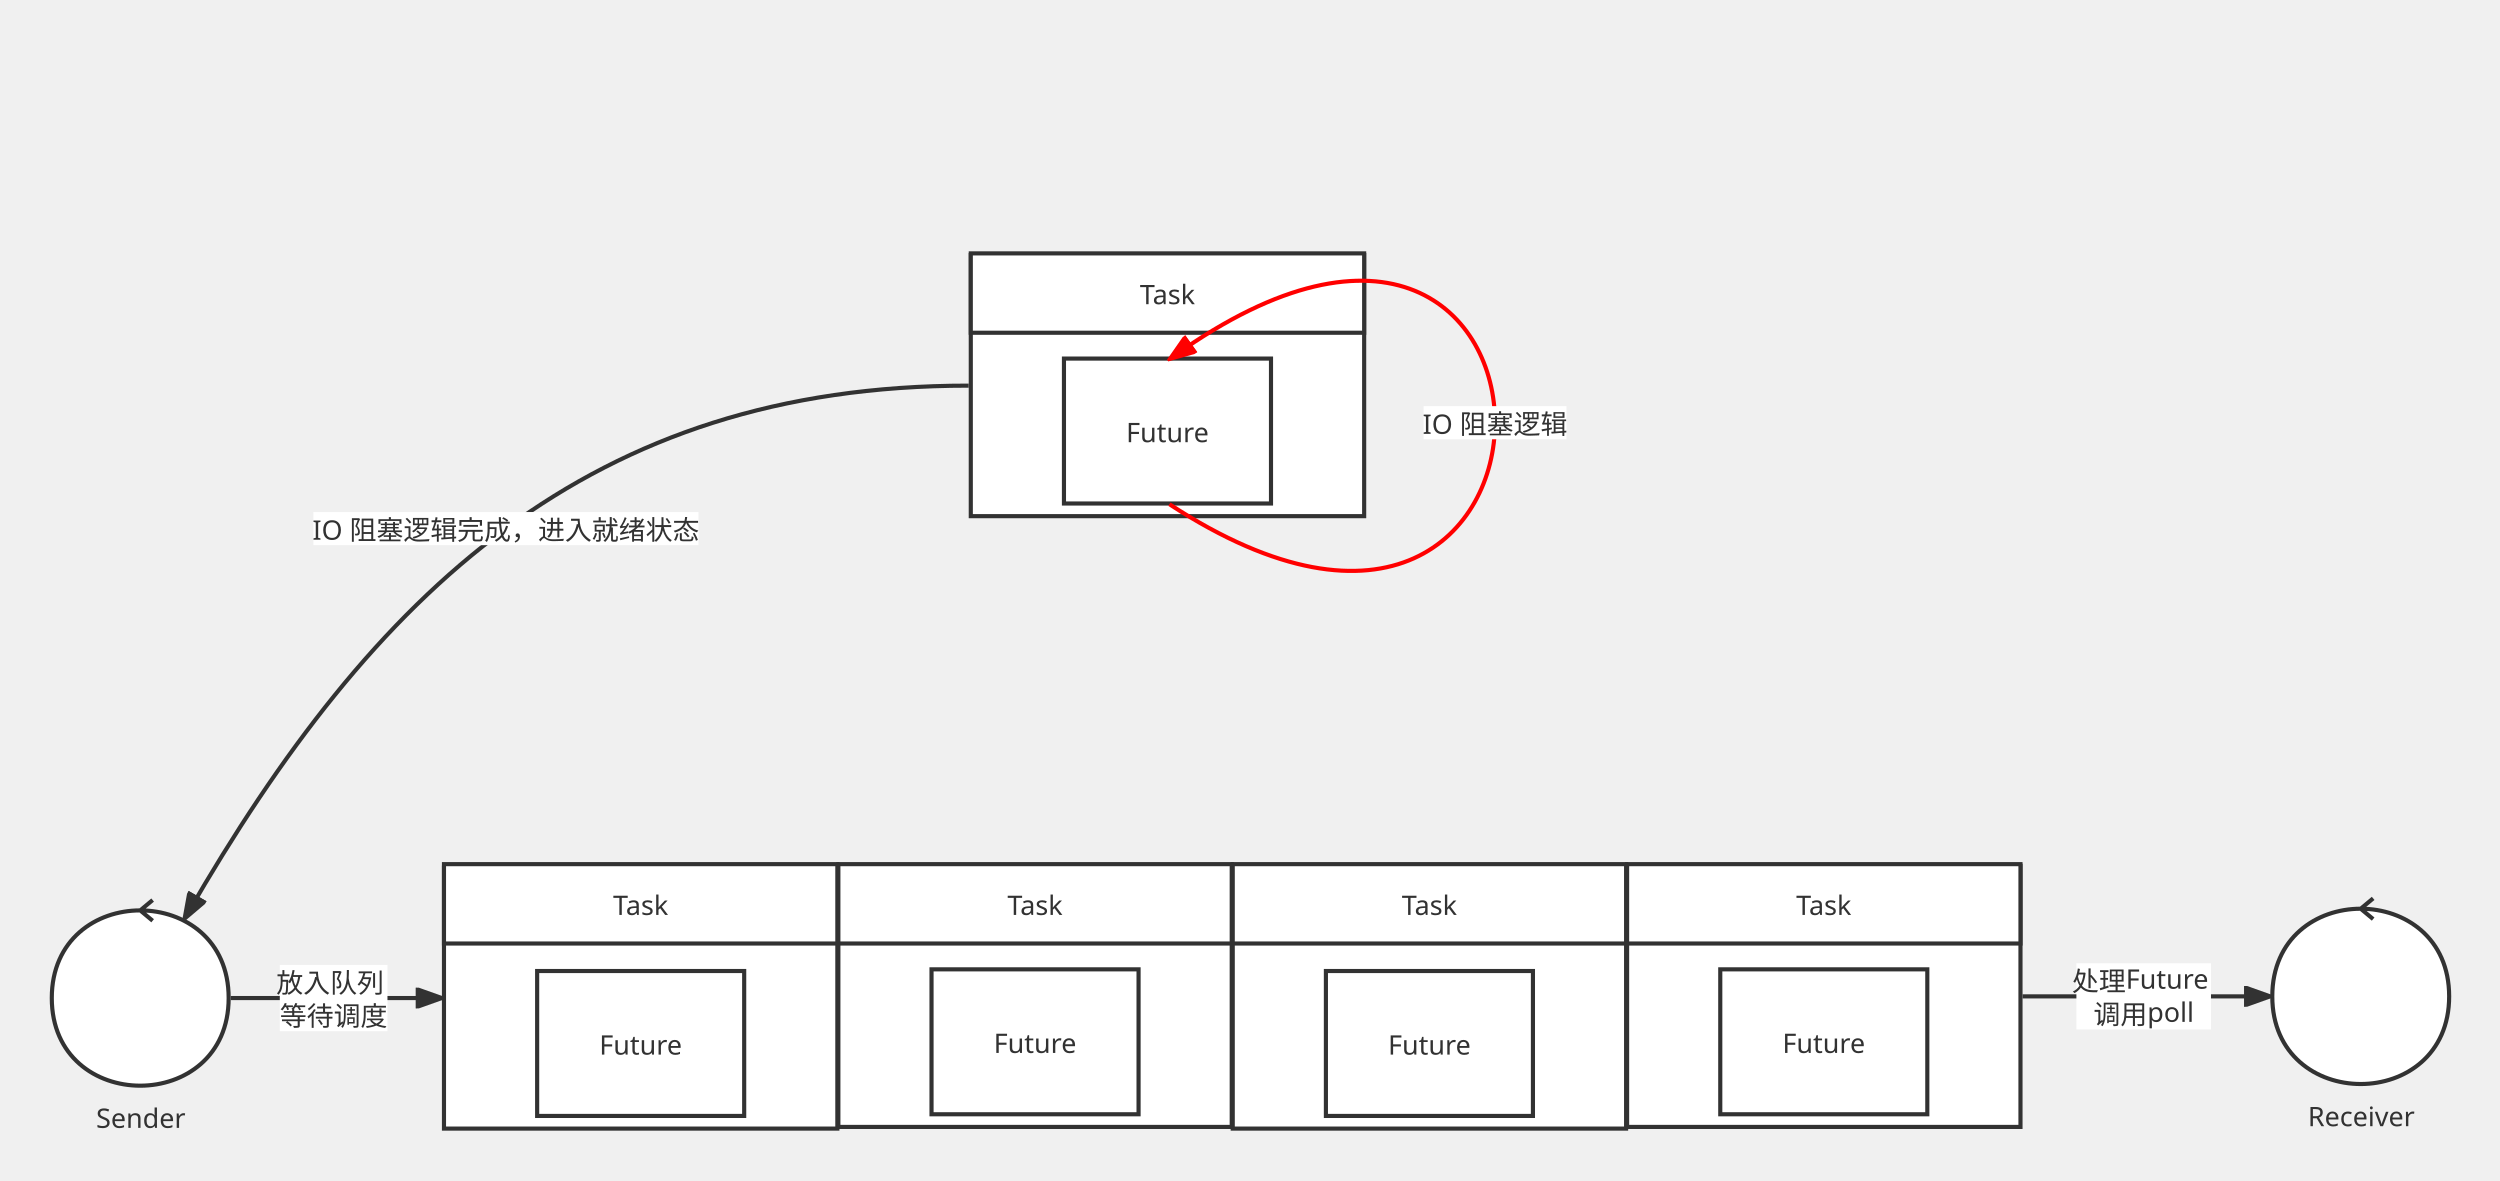
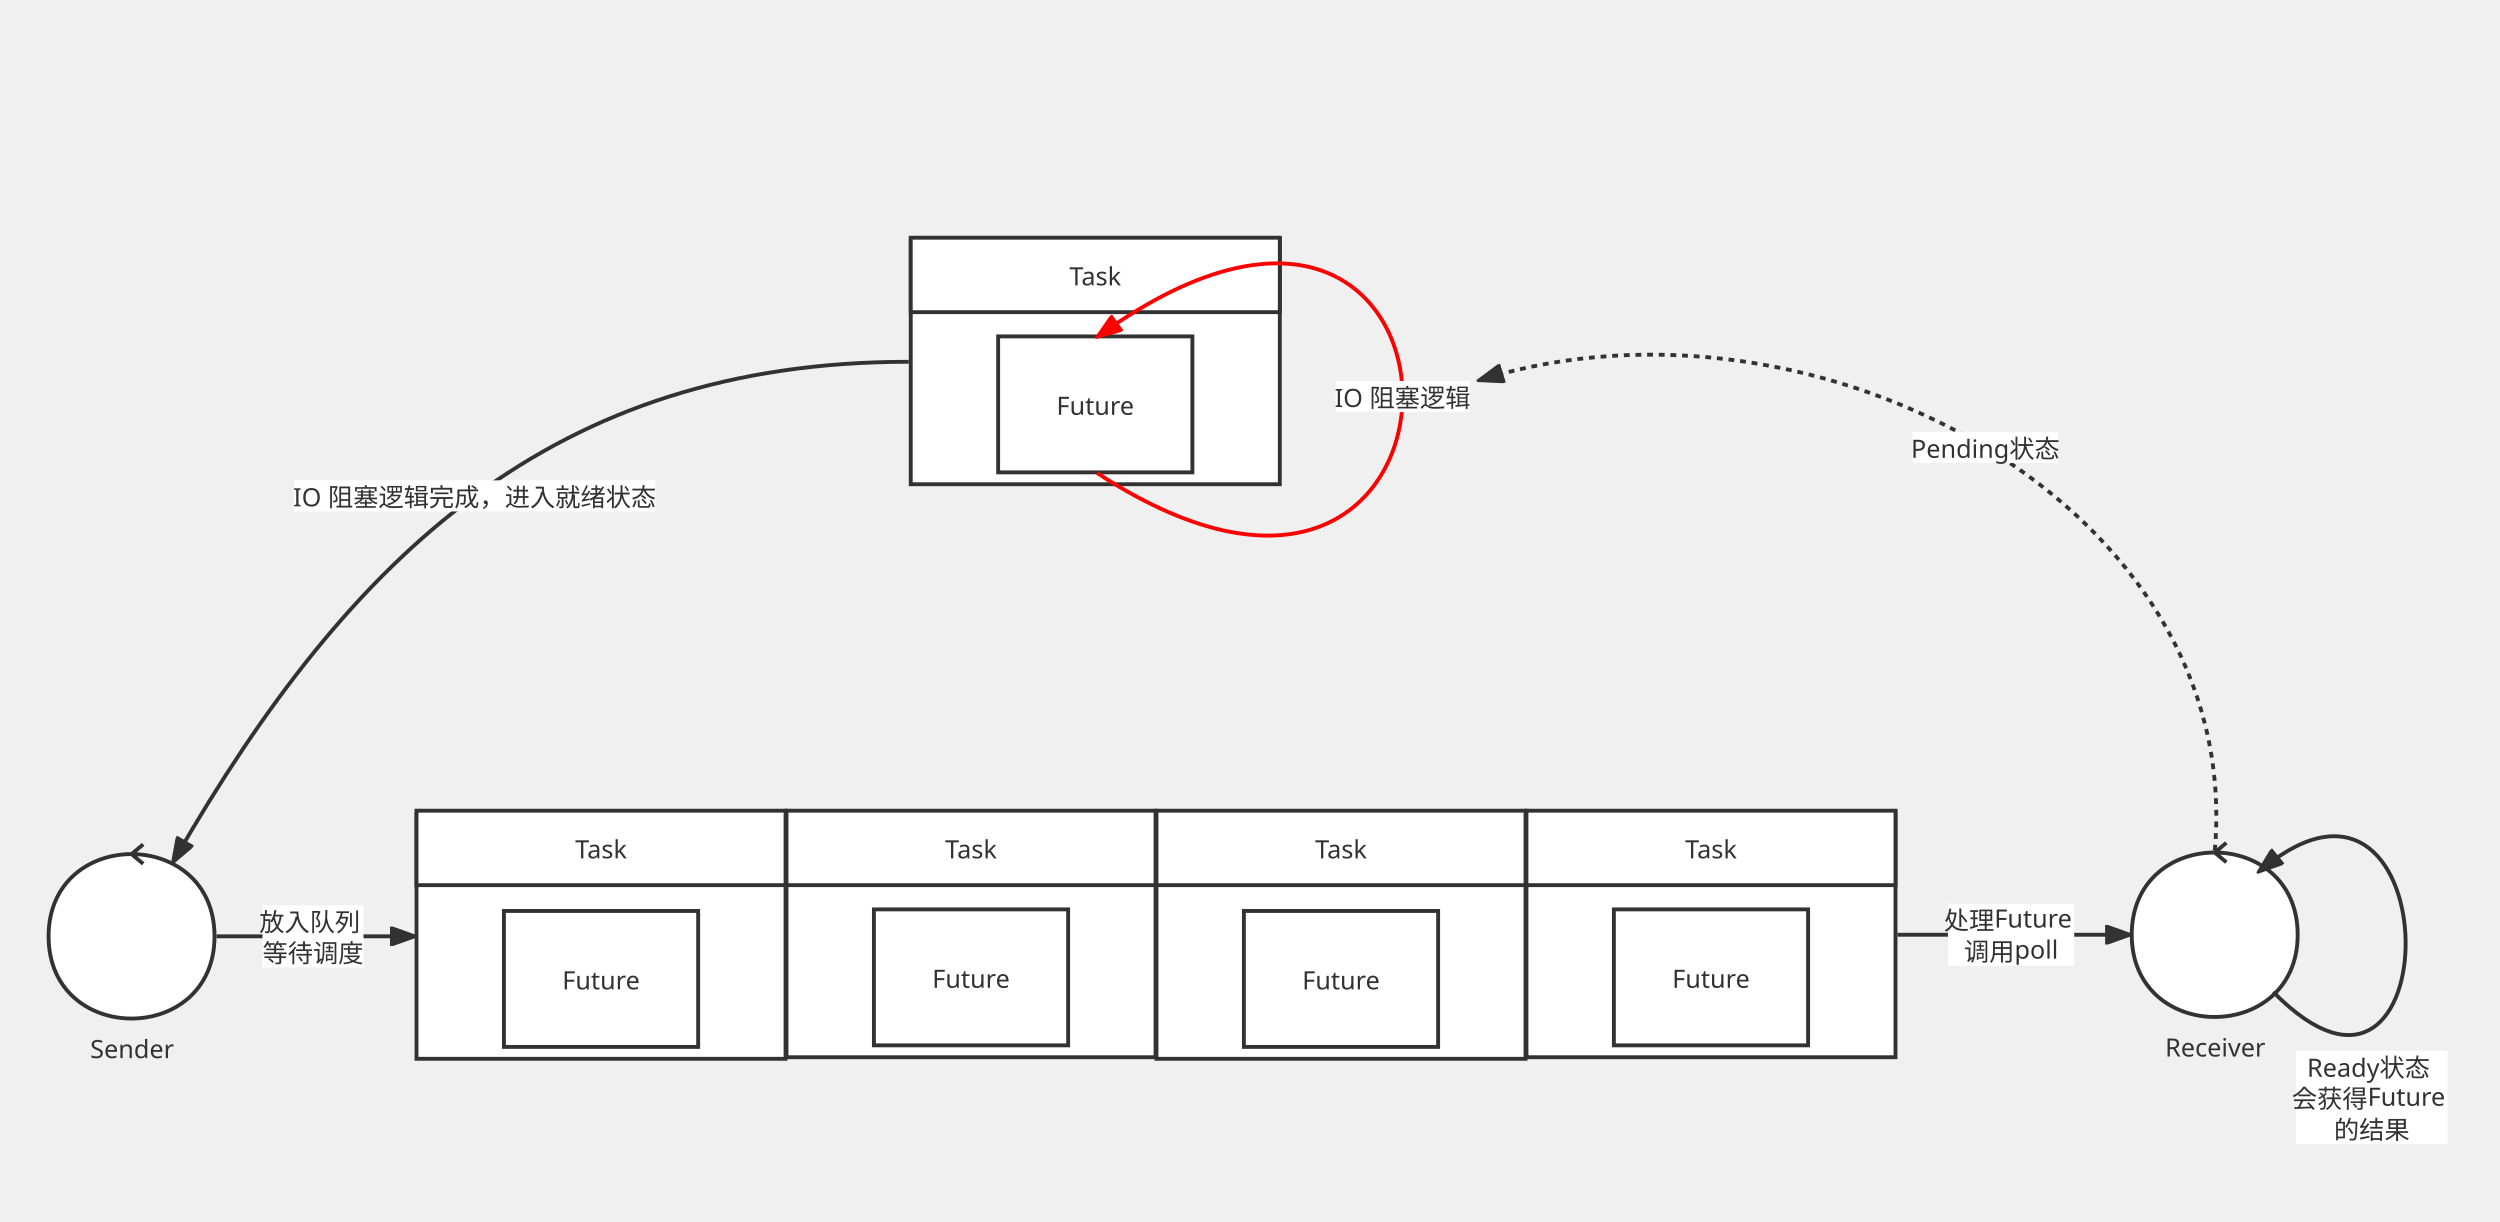
- <svg xmlns="http://www.w3.org/2000/svg" id="SvgjsSvg1000" version="1.1" width="1207.5" height="570">
-   <defs id="SvgjsDefs1001">
-     <marker id="SvgjsMarker1079" markerWidth="14" markerHeight="10" refX="10" refY="5" viewBox="0 0 14 10" orient="auto" markerUnits="userSpaceOnUse" stroke-dasharray="0,0">
-       <path id="SvgjsPath1080" d="M0 0L14 5L0 10L0 0 " fill="#323232" stroke="#323232" stroke-width="1" />
-     </marker>
-     <marker id="SvgjsMarker1095" markerWidth="14" markerHeight="10" refX="10" refY="5" viewBox="0 0 14 10" orient="auto" markerUnits="userSpaceOnUse" stroke-dasharray="0,0">
-       <path id="SvgjsPath1096" d="M0 0L14 5L0 10L0 0 " fill="#323232" stroke="#323232" stroke-width="1" />
-     </marker>
-     <marker id="SvgjsMarker1121" markerWidth="14" markerHeight="10" refX="10" refY="5" viewBox="0 0 14 10" orient="auto" markerUnits="userSpaceOnUse" stroke-dasharray="0,0">
-       <path id="SvgjsPath1122" d="M0 0L14 5L0 10L0 0 " fill="#ff0000" stroke="#ff0000" stroke-width="1" />
-     </marker>
-     <marker id="SvgjsMarker1129" markerWidth="14" markerHeight="10" refX="10" refY="5" viewBox="0 0 14 10" orient="auto" markerUnits="userSpaceOnUse" stroke-dasharray="0,0">
-       <path id="SvgjsPath1130" d="M0 0L14 5L0 10L0 0 " fill="#323232" stroke="#323232" stroke-width="1" />
+ <svg xmlns="http://www.w3.org/2000/svg" id="SvgjsSvg1135" version="1.1" width="1287.109" height="629">
+   <defs id="SvgjsDefs1136">
+     <marker id="SvgjsMarker1209" markerWidth="14" markerHeight="10" refX="10" refY="5" viewBox="0 0 14 10" orient="auto" markerUnits="userSpaceOnUse" stroke-dasharray="0,0">
+       <path id="SvgjsPath1210" d="M0 0L14 5L0 10L0 0 " fill="#323232" stroke="#323232" stroke-width="1" />
+     </marker>
+     <marker id="SvgjsMarker1225" markerWidth="14" markerHeight="10" refX="10" refY="5" viewBox="0 0 14 10" orient="auto" markerUnits="userSpaceOnUse" stroke-dasharray="0,0">
+       <path id="SvgjsPath1226" d="M0 0L14 5L0 10L0 0 " fill="#323232" stroke="#323232" stroke-width="1" />
+     </marker>
+     <marker id="SvgjsMarker1251" markerWidth="14" markerHeight="10" refX="10" refY="5" viewBox="0 0 14 10" orient="auto" markerUnits="userSpaceOnUse" stroke-dasharray="0,0">
+       <path id="SvgjsPath1252" d="M0 0L14 5L0 10L0 0 " fill="#ff0000" stroke="#ff0000" stroke-width="1" />
+     </marker>
+     <marker id="SvgjsMarker1259" markerWidth="14" markerHeight="10" refX="10" refY="5" viewBox="0 0 14 10" orient="auto" markerUnits="userSpaceOnUse" stroke-dasharray="0,0">
+       <path id="SvgjsPath1260" d="M0 0L14 5L0 10L0 0 " fill="#323232" stroke="#323232" stroke-width="1" />
+     </marker>
+     <marker id="SvgjsMarker1267" markerWidth="14" markerHeight="10" refX="10" refY="5" viewBox="0 0 14 10" orient="auto" markerUnits="userSpaceOnUse" stroke-dasharray="0,0">
+       <path id="SvgjsPath1268" d="M0 0L14 5L0 10L0 0 " fill="#323232" stroke="#323232" stroke-width="1" />
+     </marker>
+     <marker id="SvgjsMarker1275" markerWidth="14" markerHeight="10" refX="10" refY="5" viewBox="0 0 14 10" orient="auto" markerUnits="userSpaceOnUse" stroke-dasharray="0,0">
+       <path id="SvgjsPath1276" d="M0 0L14 5L0 10L0 0 " fill="#323232" stroke="#323232" stroke-width="1" />
    </marker>
  </defs>
-   <g id="SvgjsG1007" transform="translate(214.4427,419)">
-     <path id="SvgjsPath1008" d="M0 0L190 0L190 126.111L0 126.111Z " stroke="rgba(50,50,50,1)" stroke-width="2" fill-opacity="1" fill="#ffffff" />
-     <g id="SvgjsG1009">
-       <text id="SvgjsText1010" font-family="微软雅黑" text-anchor="middle" font-size="13px" width="171px" fill="#323232" font-weight="400" align="middle" lineHeight="125%" font-style="" opacity="1" y="52.431" transform="rotate(0)" />
-     </g>
-   </g>
-   <g id="SvgjsG1011" transform="translate(214.4427,417.3838)">
-     <path id="SvgjsPath1012" d="M0 0L190 0L190 38.333L0 38.333Z " stroke="rgba(50,50,50,1)" stroke-width="2" fill-opacity="1" fill="#ffffff" />
-     <g id="SvgjsG1013">
-       <text id="SvgjsText1014" font-family="微软雅黑" text-anchor="middle" font-size="13px" width="170px" fill="#323232" font-weight="400" align="middle" lineHeight="125%" font-style="" opacity="1" y="8.542" transform="rotate(0)">
-         <tspan id="SvgjsTspan1015" dy="16" x="95">
-           <tspan id="SvgjsTspan1016" style="text-decoration:;">Task</tspan>
-         </tspan>
-       </text>
-     </g>
-   </g>
-   <g id="SvgjsG1017" transform="translate(259.4427,469)">
-     <path id="SvgjsPath1018" d="M0 0L100 0L100 70L0 70Z " stroke="rgba(50,50,50,1)" stroke-width="2" fill-opacity="1" fill="#ffffff" />
-     <g id="SvgjsG1019">
-       <text id="SvgjsText1020" font-family="微软雅黑" text-anchor="middle" font-size="13px" width="80px" fill="#323232" font-weight="400" align="middle" lineHeight="125%" font-style="" opacity="1" y="24.375" transform="rotate(0)">
-         <tspan id="SvgjsTspan1021" dy="16" x="50">
-           <tspan id="SvgjsTspan1022" style="text-decoration:;">Future</tspan>
-         </tspan>
-       </text>
-     </g>
-   </g>
-   <g id="SvgjsG1023" transform="translate(404.9254,418.1919)">
-     <path id="SvgjsPath1024" d="M0 0L190 0L190 126.111L0 126.111Z " stroke="rgba(50,50,50,1)" stroke-width="2" fill-opacity="1" fill="#ffffff" />
-     <g id="SvgjsG1025">
-       <text id="SvgjsText1026" font-family="微软雅黑" text-anchor="middle" font-size="13px" width="171px" fill="#323232" font-weight="400" align="middle" lineHeight="125%" font-style="" opacity="1" y="52.431" transform="rotate(0)" />
-     </g>
-   </g>
-   <g id="SvgjsG1027" transform="translate(404.9254,417.3838)">
-     <path id="SvgjsPath1028" d="M0 0L190 0L190 38.333L0 38.333Z " stroke="rgba(50,50,50,1)" stroke-width="2" fill-opacity="1" fill="#ffffff" />
-     <g id="SvgjsG1029">
-       <text id="SvgjsText1030" font-family="微软雅黑" text-anchor="middle" font-size="13px" width="170px" fill="#323232" font-weight="400" align="middle" lineHeight="125%" font-style="" opacity="1" y="8.542" transform="rotate(0)">
-         <tspan id="SvgjsTspan1031" dy="16" x="95">
-           <tspan id="SvgjsTspan1032" style="text-decoration:;">Task</tspan>
-         </tspan>
-       </text>
-     </g>
-   </g>
-   <g id="SvgjsG1033" transform="translate(449.9254,468.1919)">
-     <path id="SvgjsPath1034" d="M0 0L100 0L100 70L0 70Z " stroke="rgba(50,50,50,1)" stroke-width="2" fill-opacity="1" fill="#ffffff" />
-     <g id="SvgjsG1035">
-       <text id="SvgjsText1036" font-family="微软雅黑" text-anchor="middle" font-size="13px" width="80px" fill="#323232" font-weight="400" align="middle" lineHeight="125%" font-style="" opacity="1" y="24.375" transform="rotate(0)">
-         <tspan id="SvgjsTspan1037" dy="16" x="50">
-           <tspan id="SvgjsTspan1038" style="text-decoration:;">Future</tspan>
-         </tspan>
-       </text>
-     </g>
-   </g>
-   <g id="SvgjsG1039" transform="translate(595.4081,419)">
-     <path id="SvgjsPath1040" d="M0 0L190 0L190 126.111L0 126.111Z " stroke="rgba(50,50,50,1)" stroke-width="2" fill-opacity="1" fill="#ffffff" />
-     <g id="SvgjsG1041">
-       <text id="SvgjsText1042" font-family="微软雅黑" text-anchor="middle" font-size="13px" width="171px" fill="#323232" font-weight="400" align="middle" lineHeight="125%" font-style="" opacity="1" y="52.431" transform="rotate(0)" />
-     </g>
-   </g>
-   <g id="SvgjsG1043" transform="translate(595.4081,417.3838)">
-     <path id="SvgjsPath1044" d="M0 0L190 0L190 38.333L0 38.333Z " stroke="rgba(50,50,50,1)" stroke-width="2" fill-opacity="1" fill="#ffffff" />
-     <g id="SvgjsG1045">
-       <text id="SvgjsText1046" font-family="微软雅黑" text-anchor="middle" font-size="13px" width="170px" fill="#323232" font-weight="400" align="middle" lineHeight="125%" font-style="" opacity="1" y="8.542" transform="rotate(0)">
-         <tspan id="SvgjsTspan1047" dy="16" x="95">
-           <tspan id="SvgjsTspan1048" style="text-decoration:;">Task</tspan>
-         </tspan>
-       </text>
-     </g>
-   </g>
-   <g id="SvgjsG1049" transform="translate(640.4081,469)">
-     <path id="SvgjsPath1050" d="M0 0L100 0L100 70L0 70Z " stroke="rgba(50,50,50,1)" stroke-width="2" fill-opacity="1" fill="#ffffff" />
-     <g id="SvgjsG1051">
-       <text id="SvgjsText1052" font-family="微软雅黑" text-anchor="middle" font-size="13px" width="80px" fill="#323232" font-weight="400" align="middle" lineHeight="125%" font-style="" opacity="1" y="24.375" transform="rotate(0)">
-         <tspan id="SvgjsTspan1053" dy="16" x="50">
-           <tspan id="SvgjsTspan1054" style="text-decoration:;">Future</tspan>
-         </tspan>
-       </text>
-     </g>
-   </g>
-   <g id="SvgjsG1055" transform="translate(785.8908,418.1919)">
-     <path id="SvgjsPath1056" d="M0 0L190 0L190 126.111L0 126.111Z " stroke="rgba(50,50,50,1)" stroke-width="2" fill-opacity="1" fill="#ffffff" />
-     <g id="SvgjsG1057">
-       <text id="SvgjsText1058" font-family="微软雅黑" text-anchor="middle" font-size="13px" width="171px" fill="#323232" font-weight="400" align="middle" lineHeight="125%" font-style="" opacity="1" y="52.431" transform="rotate(0)" />
-     </g>
-   </g>
-   <g id="SvgjsG1059" transform="translate(785.8908,417.3838)">
-     <path id="SvgjsPath1060" d="M0 0L190 0L190 38.333L0 38.333Z " stroke="rgba(50,50,50,1)" stroke-width="2" fill-opacity="1" fill="#ffffff" />
-     <g id="SvgjsG1061">
-       <text id="SvgjsText1062" font-family="微软雅黑" text-anchor="middle" font-size="13px" width="170px" fill="#323232" font-weight="400" align="middle" lineHeight="125%" font-style="" opacity="1" y="8.542" transform="rotate(0)">
-         <tspan id="SvgjsTspan1063" dy="16" x="95">
-           <tspan id="SvgjsTspan1064" style="text-decoration:;">Task</tspan>
-         </tspan>
-       </text>
-     </g>
-   </g>
-   <g id="SvgjsG1065" transform="translate(830.8908,468.1919)">
-     <path id="SvgjsPath1066" d="M0 0L100 0L100 70L0 70Z " stroke="rgba(50,50,50,1)" stroke-width="2" fill-opacity="1" fill="#ffffff" />
-     <g id="SvgjsG1067">
-       <text id="SvgjsText1068" font-family="微软雅黑" text-anchor="middle" font-size="13px" width="80px" fill="#323232" font-weight="400" align="middle" lineHeight="125%" font-style="" opacity="1" y="24.375" transform="rotate(0)">
-         <tspan id="SvgjsTspan1069" dy="16" x="50">
-           <tspan id="SvgjsTspan1070" style="text-decoration:;">Future</tspan>
-         </tspan>
-       </text>
-     </g>
-   </g>
-   <g id="SvgjsG1071" transform="translate(25.01414,439.7222)">
-     <path id="SvgjsPath1072" d="M0 42.333C0 -14.111 85.429 -14.111 85.429 42.333C85.429 98.778 0 98.778 0 42.333ZM42.714 0L48.714 5M42.714 0L48.714 -5 " stroke="rgba(50,50,50,1)" stroke-width="2" fill-opacity="1" fill="#ffffff" />
-     <g id="SvgjsG1073">
-       <text id="SvgjsText1074" font-family="微软雅黑" text-anchor="middle" font-size="13px" width="126px" fill="#323232" font-weight="400" align="middle" lineHeight="125%" font-style="" opacity="1" y="89.042" transform="rotate(0)">
-         <tspan id="SvgjsTspan1075" dy="16" x="43">
-           <tspan id="SvgjsTspan1076" style="text-decoration:;">Sender</tspan>
-         </tspan>
-       </text>
-     </g>
-   </g>
-   <g id="SvgjsG1077">
-     <path id="SvgjsPath1078" d="M111.443 482.056L162.443 482.056L162.443 482.056L210.843 482.056 " stroke="#323232" stroke-width="2" fill="none" marker-end="url(#SvgjsMarker1079)" />
-     <rect id="SvgjsRect1081" width="52" height="32" x="135.143" y="466.056" fill="#ffffff" />
-     <text id="SvgjsText1082" font-family="微软雅黑" text-anchor="middle" font-size="13px" width="52px" fill="#323232" font-weight="400" align="top" lineHeight="16px" font-style="" opacity="1" y="463.431" transform="rotate(0)">
-       <tspan id="SvgjsTspan1083" dy="16" x="161.143">
-         <tspan id="SvgjsTspan1084" style="text-decoration:;">放入队列</tspan>
-       </tspan>
-       <tspan id="SvgjsTspan1085" dy="16" x="161.143">
-         <tspan id="SvgjsTspan1086" style="text-decoration:;">等待调度</tspan>
-       </tspan>
-     </text>
-   </g>
-   <g id="SvgjsG1087" transform="translate(1097.514,438.9141)">
-     <path id="SvgjsPath1088" d="M0 42.333C0 -14.111 85.429 -14.111 85.429 42.333C85.429 98.778 0 98.778 0 42.333ZM42.714 0L48.714 5M42.714 0L48.714 -5 " stroke="rgba(50,50,50,1)" stroke-width="2" fill-opacity="1" fill="#ffffff" />
-     <g id="SvgjsG1089">
-       <text id="SvgjsText1090" font-family="微软雅黑" text-anchor="middle" font-size="13px" width="126px" fill="#323232" font-weight="400" align="middle" lineHeight="125%" font-style="" opacity="1" y="89.042" transform="rotate(0)">
-         <tspan id="SvgjsTspan1091" dy="16" x="43">
-           <tspan id="SvgjsTspan1092" style="text-decoration:;">Receiver</tspan>
-         </tspan>
-       </text>
-     </g>
-   </g>
-   <g id="SvgjsG1093">
-     <path id="SvgjsPath1094" d="M976.891 481.247L1036.702 481.247L1036.702 481.247L1093.914 481.247 " stroke="#323232" stroke-width="2" fill="none" marker-end="url(#SvgjsMarker1095)" />
-     <rect id="SvgjsRect1097" width="65" height="32" x="1002.902" y="465.247" fill="#ffffff" />
-     <text id="SvgjsText1098" font-family="微软雅黑" text-anchor="middle" font-size="13px" width="65px" fill="#323232" font-weight="400" align="top" lineHeight="16px" font-style="" opacity="1" y="462.622" transform="rotate(0)">
-       <tspan id="SvgjsTspan1099" dy="16" x="1035.402">
-         <tspan id="SvgjsTspan1100" style="text-decoration:;">处理Future</tspan>
-       </tspan>
-       <tspan id="SvgjsTspan1101" dy="16" x="1035.402">
-         <tspan id="SvgjsTspan1102" style="text-decoration:;">调用poll</tspan>
-       </tspan>
-     </text>
-   </g>
-   <g id="SvgjsG1103" transform="translate(468.8908,123.1919)">
-     <path id="SvgjsPath1104" d="M0 0L190 0L190 126.111L0 126.111Z " stroke="rgba(50,50,50,1)" stroke-width="2" fill-opacity="1" fill="#ffffff" />
-     <g id="SvgjsG1105">
-       <text id="SvgjsText1106" font-family="微软雅黑" text-anchor="middle" font-size="13px" width="171px" fill="#323232" font-weight="400" align="middle" lineHeight="125%" font-style="" opacity="1" y="52.431" transform="rotate(0)" />
-     </g>
-   </g>
-   <g id="SvgjsG1107" transform="translate(468.8908,122.3838)">
-     <path id="SvgjsPath1108" d="M0 0L190 0L190 38.333L0 38.333Z " stroke="rgba(50,50,50,1)" stroke-width="2" fill-opacity="1" fill="#ffffff" />
-     <g id="SvgjsG1109">
-       <text id="SvgjsText1110" font-family="微软雅黑" text-anchor="middle" font-size="13px" width="170px" fill="#323232" font-weight="400" align="middle" lineHeight="125%" font-style="" opacity="1" y="8.542" transform="rotate(0)">
-         <tspan id="SvgjsTspan1111" dy="16" x="95">
-           <tspan id="SvgjsTspan1112" style="text-decoration:;">Task</tspan>
-         </tspan>
-       </text>
-     </g>
-   </g>
-   <g id="SvgjsG1113" transform="translate(513.8908,173.1919)">
-     <path id="SvgjsPath1114" d="M0 0L100 0L100 70L0 70Z " stroke="rgba(50,50,50,1)" stroke-width="2" fill-opacity="1" fill="#ffffff" />
-     <g id="SvgjsG1115">
-       <text id="SvgjsText1116" font-family="微软雅黑" text-anchor="middle" font-size="13px" width="80px" fill="#323232" font-weight="400" align="middle" lineHeight="125%" font-style="" opacity="1" y="24.375" transform="rotate(0)">
-         <tspan id="SvgjsTspan1117" dy="16" x="50">
-           <tspan id="SvgjsTspan1118" style="text-decoration:;">Future</tspan>
-         </tspan>
-       </text>
-     </g>
-   </g>
-   <g id="SvgjsG1119">
-     <path id="SvgjsPath1120" d="M564.832 243.531C775.109 381 773.109 25 567.219 171.821 " stroke="#ff0000" stroke-width="2" fill="none" marker-end="url(#SvgjsMarker1121)" />
-     <rect id="SvgjsRect1123" width="69" height="16" x="687.588" y="196.169" fill="#ffffff" />
-     <text id="SvgjsText1124" font-family="微软雅黑" text-anchor="middle" font-size="13px" width="69px" fill="#323232" font-weight="400" align="top" lineHeight="16px" font-style="" opacity="1" y="193.544" transform="rotate(0)">
-       <tspan id="SvgjsTspan1125" dy="16" x="722.088">
-         <tspan id="SvgjsTspan1126" style="text-decoration:;">IO 阻塞逻辑</tspan>
-       </tspan>
-     </text>
-   </g>
-   <g id="SvgjsG1127">
-     <path id="SvgjsPath1128" d="M467.891 186.262C284.996 186.247 180.557 285.34 90.428 441.491 " stroke="#323232" stroke-width="2" fill="none" marker-end="url(#SvgjsMarker1129)" />
-     <rect id="SvgjsRect1131" width="186" height="16" x="151.372" y="247.314" fill="#ffffff" />
-     <text id="SvgjsText1132" font-family="微软雅黑" text-anchor="middle" font-size="13px" width="186px" fill="#323232" font-weight="400" align="top" lineHeight="16px" font-style="" opacity="1" y="244.689" transform="rotate(0)">
-       <tspan id="SvgjsTspan1133" dy="16" x="244.372">
-         <tspan id="SvgjsTspan1134" style="text-decoration:;">IO 阻塞逻辑完成，进入就绪状态</tspan>
+   <g id="SvgjsG1137" transform="translate(214.4427,419)">
+     <path id="SvgjsPath1138" d="M0 0L190 0L190 126.111L0 126.111Z " stroke="rgba(50,50,50,1)" stroke-width="2" fill-opacity="1" fill="#ffffff" />
+     <g id="SvgjsG1139">
+       <text id="SvgjsText1140" font-family="微软雅黑" text-anchor="middle" font-size="13px" width="171px" fill="#323232" font-weight="400" align="middle" lineHeight="125%" font-style="" opacity="1" y="52.431" transform="rotate(0)" />
+     </g>
+   </g>
+   <g id="SvgjsG1141" transform="translate(214.4427,417.3838)">
+     <path id="SvgjsPath1142" d="M0 0L190 0L190 38.333L0 38.333Z " stroke="rgba(50,50,50,1)" stroke-width="2" fill-opacity="1" fill="#ffffff" />
+     <g id="SvgjsG1143">
+       <text id="SvgjsText1144" font-family="微软雅黑" text-anchor="middle" font-size="13px" width="170px" fill="#323232" font-weight="400" align="middle" lineHeight="125%" font-style="" opacity="1" y="8.542" transform="rotate(0)">
+         <tspan id="SvgjsTspan1145" dy="16" x="95">
+           <tspan id="SvgjsTspan1146" style="text-decoration:;">Task</tspan>
+         </tspan>
+       </text>
+     </g>
+   </g>
+   <g id="SvgjsG1147" transform="translate(259.4427,469)">
+     <path id="SvgjsPath1148" d="M0 0L100 0L100 70L0 70Z " stroke="rgba(50,50,50,1)" stroke-width="2" fill-opacity="1" fill="#ffffff" />
+     <g id="SvgjsG1149">
+       <text id="SvgjsText1150" font-family="微软雅黑" text-anchor="middle" font-size="13px" width="80px" fill="#323232" font-weight="400" align="middle" lineHeight="125%" font-style="" opacity="1" y="24.375" transform="rotate(0)">
+         <tspan id="SvgjsTspan1151" dy="16" x="50">
+           <tspan id="SvgjsTspan1152" style="text-decoration:;">Future</tspan>
+         </tspan>
+       </text>
+     </g>
+   </g>
+   <g id="SvgjsG1153" transform="translate(404.9254,418.1919)">
+     <path id="SvgjsPath1154" d="M0 0L190 0L190 126.111L0 126.111Z " stroke="rgba(50,50,50,1)" stroke-width="2" fill-opacity="1" fill="#ffffff" />
+     <g id="SvgjsG1155">
+       <text id="SvgjsText1156" font-family="微软雅黑" text-anchor="middle" font-size="13px" width="171px" fill="#323232" font-weight="400" align="middle" lineHeight="125%" font-style="" opacity="1" y="52.431" transform="rotate(0)" />
+     </g>
+   </g>
+   <g id="SvgjsG1157" transform="translate(404.9254,417.3838)">
+     <path id="SvgjsPath1158" d="M0 0L190 0L190 38.333L0 38.333Z " stroke="rgba(50,50,50,1)" stroke-width="2" fill-opacity="1" fill="#ffffff" />
+     <g id="SvgjsG1159">
+       <text id="SvgjsText1160" font-family="微软雅黑" text-anchor="middle" font-size="13px" width="170px" fill="#323232" font-weight="400" align="middle" lineHeight="125%" font-style="" opacity="1" y="8.542" transform="rotate(0)">
+         <tspan id="SvgjsTspan1161" dy="16" x="95">
+           <tspan id="SvgjsTspan1162" style="text-decoration:;">Task</tspan>
+         </tspan>
+       </text>
+     </g>
+   </g>
+   <g id="SvgjsG1163" transform="translate(449.9254,468.1919)">
+     <path id="SvgjsPath1164" d="M0 0L100 0L100 70L0 70Z " stroke="rgba(50,50,50,1)" stroke-width="2" fill-opacity="1" fill="#ffffff" />
+     <g id="SvgjsG1165">
+       <text id="SvgjsText1166" font-family="微软雅黑" text-anchor="middle" font-size="13px" width="80px" fill="#323232" font-weight="400" align="middle" lineHeight="125%" font-style="" opacity="1" y="24.375" transform="rotate(0)">
+         <tspan id="SvgjsTspan1167" dy="16" x="50">
+           <tspan id="SvgjsTspan1168" style="text-decoration:;">Future</tspan>
+         </tspan>
+       </text>
+     </g>
+   </g>
+   <g id="SvgjsG1169" transform="translate(595.4081,419)">
+     <path id="SvgjsPath1170" d="M0 0L190 0L190 126.111L0 126.111Z " stroke="rgba(50,50,50,1)" stroke-width="2" fill-opacity="1" fill="#ffffff" />
+     <g id="SvgjsG1171">
+       <text id="SvgjsText1172" font-family="微软雅黑" text-anchor="middle" font-size="13px" width="171px" fill="#323232" font-weight="400" align="middle" lineHeight="125%" font-style="" opacity="1" y="52.431" transform="rotate(0)" />
+     </g>
+   </g>
+   <g id="SvgjsG1173" transform="translate(595.4081,417.3838)">
+     <path id="SvgjsPath1174" d="M0 0L190 0L190 38.333L0 38.333Z " stroke="rgba(50,50,50,1)" stroke-width="2" fill-opacity="1" fill="#ffffff" />
+     <g id="SvgjsG1175">
+       <text id="SvgjsText1176" font-family="微软雅黑" text-anchor="middle" font-size="13px" width="170px" fill="#323232" font-weight="400" align="middle" lineHeight="125%" font-style="" opacity="1" y="8.542" transform="rotate(0)">
+         <tspan id="SvgjsTspan1177" dy="16" x="95">
+           <tspan id="SvgjsTspan1178" style="text-decoration:;">Task</tspan>
+         </tspan>
+       </text>
+     </g>
+   </g>
+   <g id="SvgjsG1179" transform="translate(640.4081,469)">
+     <path id="SvgjsPath1180" d="M0 0L100 0L100 70L0 70Z " stroke="rgba(50,50,50,1)" stroke-width="2" fill-opacity="1" fill="#ffffff" />
+     <g id="SvgjsG1181">
+       <text id="SvgjsText1182" font-family="微软雅黑" text-anchor="middle" font-size="13px" width="80px" fill="#323232" font-weight="400" align="middle" lineHeight="125%" font-style="" opacity="1" y="24.375" transform="rotate(0)">
+         <tspan id="SvgjsTspan1183" dy="16" x="50">
+           <tspan id="SvgjsTspan1184" style="text-decoration:;">Future</tspan>
+         </tspan>
+       </text>
+     </g>
+   </g>
+   <g id="SvgjsG1185" transform="translate(785.8908,418.1919)">
+     <path id="SvgjsPath1186" d="M0 0L190 0L190 126.111L0 126.111Z " stroke="rgba(50,50,50,1)" stroke-width="2" fill-opacity="1" fill="#ffffff" />
+     <g id="SvgjsG1187">
+       <text id="SvgjsText1188" font-family="微软雅黑" text-anchor="middle" font-size="13px" width="171px" fill="#323232" font-weight="400" align="middle" lineHeight="125%" font-style="" opacity="1" y="52.431" transform="rotate(0)" />
+     </g>
+   </g>
+   <g id="SvgjsG1189" transform="translate(785.8908,417.3838)">
+     <path id="SvgjsPath1190" d="M0 0L190 0L190 38.333L0 38.333Z " stroke="rgba(50,50,50,1)" stroke-width="2" fill-opacity="1" fill="#ffffff" />
+     <g id="SvgjsG1191">
+       <text id="SvgjsText1192" font-family="微软雅黑" text-anchor="middle" font-size="13px" width="170px" fill="#323232" font-weight="400" align="middle" lineHeight="125%" font-style="" opacity="1" y="8.542" transform="rotate(0)">
+         <tspan id="SvgjsTspan1193" dy="16" x="95">
+           <tspan id="SvgjsTspan1194" style="text-decoration:;">Task</tspan>
+         </tspan>
+       </text>
+     </g>
+   </g>
+   <g id="SvgjsG1195" transform="translate(830.8908,468.1919)">
+     <path id="SvgjsPath1196" d="M0 0L100 0L100 70L0 70Z " stroke="rgba(50,50,50,1)" stroke-width="2" fill-opacity="1" fill="#ffffff" />
+     <g id="SvgjsG1197">
+       <text id="SvgjsText1198" font-family="微软雅黑" text-anchor="middle" font-size="13px" width="80px" fill="#323232" font-weight="400" align="middle" lineHeight="125%" font-style="" opacity="1" y="24.375" transform="rotate(0)">
+         <tspan id="SvgjsTspan1199" dy="16" x="50">
+           <tspan id="SvgjsTspan1200" style="text-decoration:;">Future</tspan>
+         </tspan>
+       </text>
+     </g>
+   </g>
+   <g id="SvgjsG1201" transform="translate(25.01414,439.7222)">
+     <path id="SvgjsPath1202" d="M0 42.333C0 -14.111 85.429 -14.111 85.429 42.333C85.429 98.778 0 98.778 0 42.333ZM42.714 0L48.714 5M42.714 0L48.714 -5 " stroke="rgba(50,50,50,1)" stroke-width="2" fill-opacity="1" fill="#ffffff" />
+     <g id="SvgjsG1203">
+       <text id="SvgjsText1204" font-family="微软雅黑" text-anchor="middle" font-size="13px" width="126px" fill="#323232" font-weight="400" align="middle" lineHeight="125%" font-style="" opacity="1" y="89.042" transform="rotate(0)">
+         <tspan id="SvgjsTspan1205" dy="16" x="43">
+           <tspan id="SvgjsTspan1206" style="text-decoration:;">Sender</tspan>
+         </tspan>
+       </text>
+     </g>
+   </g>
+   <g id="SvgjsG1207">
+     <path id="SvgjsPath1208" d="M111.443 482.056L162.443 482.056L162.443 482.056L210.843 482.056 " stroke="#323232" stroke-width="2" fill="none" marker-end="url(#SvgjsMarker1209)" />
+     <rect id="SvgjsRect1211" width="52" height="32" x="135.143" y="466.056" fill="#ffffff" />
+     <text id="SvgjsText1212" font-family="微软雅黑" text-anchor="middle" font-size="13px" width="52px" fill="#323232" font-weight="400" align="top" lineHeight="16px" font-style="" opacity="1" y="463.431" transform="rotate(0)">
+       <tspan id="SvgjsTspan1213" dy="16" x="161.143">
+         <tspan id="SvgjsTspan1214" style="text-decoration:;">放入队列</tspan>
+       </tspan>
+       <tspan id="SvgjsTspan1215" dy="16" x="161.143">
+         <tspan id="SvgjsTspan1216" style="text-decoration:;">等待调度</tspan>
+       </tspan>
+     </text>
+   </g>
+   <g id="SvgjsG1217" transform="translate(1097.514,438.9141)">
+     <path id="SvgjsPath1218" d="M0 42.333C0 -14.111 85.429 -14.111 85.429 42.333C85.429 98.778 0 98.778 0 42.333ZM42.714 0L48.714 5M42.714 0L48.714 -5 " stroke="rgba(50,50,50,1)" stroke-width="2" fill-opacity="1" fill="#ffffff" />
+     <g id="SvgjsG1219">
+       <text id="SvgjsText1220" font-family="微软雅黑" text-anchor="middle" font-size="13px" width="126px" fill="#323232" font-weight="400" align="middle" lineHeight="125%" font-style="" opacity="1" y="89.042" transform="rotate(0)">
+         <tspan id="SvgjsTspan1221" dy="16" x="43">
+           <tspan id="SvgjsTspan1222" style="text-decoration:;">Receiver</tspan>
+         </tspan>
+       </text>
+     </g>
+   </g>
+   <g id="SvgjsG1223">
+     <path id="SvgjsPath1224" d="M976.891 481.247L1036.702 481.247L1036.702 481.247L1093.914 481.247 " stroke="#323232" stroke-width="2" fill="none" marker-end="url(#SvgjsMarker1225)" />
+     <rect id="SvgjsRect1227" width="65" height="32" x="1002.902" y="465.247" fill="#ffffff" />
+     <text id="SvgjsText1228" font-family="微软雅黑" text-anchor="middle" font-size="13px" width="65px" fill="#323232" font-weight="400" align="top" lineHeight="16px" font-style="" opacity="1" y="462.622" transform="rotate(0)">
+       <tspan id="SvgjsTspan1229" dy="16" x="1035.402">
+         <tspan id="SvgjsTspan1230" style="text-decoration:;">处理Future</tspan>
+       </tspan>
+       <tspan id="SvgjsTspan1231" dy="16" x="1035.402">
+         <tspan id="SvgjsTspan1232" style="text-decoration:;">调用poll</tspan>
+       </tspan>
+     </text>
+   </g>
+   <g id="SvgjsG1233" transform="translate(468.8908,123.1919)">
+     <path id="SvgjsPath1234" d="M0 0L190 0L190 126.111L0 126.111Z " stroke="rgba(50,50,50,1)" stroke-width="2" fill-opacity="1" fill="#ffffff" />
+     <g id="SvgjsG1235">
+       <text id="SvgjsText1236" font-family="微软雅黑" text-anchor="middle" font-size="13px" width="171px" fill="#323232" font-weight="400" align="middle" lineHeight="125%" font-style="" opacity="1" y="52.431" transform="rotate(0)" />
+     </g>
+   </g>
+   <g id="SvgjsG1237" transform="translate(468.8908,122.3838)">
+     <path id="SvgjsPath1238" d="M0 0L190 0L190 38.333L0 38.333Z " stroke="rgba(50,50,50,1)" stroke-width="2" fill-opacity="1" fill="#ffffff" />
+     <g id="SvgjsG1239">
+       <text id="SvgjsText1240" font-family="微软雅黑" text-anchor="middle" font-size="13px" width="170px" fill="#323232" font-weight="400" align="middle" lineHeight="125%" font-style="" opacity="1" y="8.542" transform="rotate(0)">
+         <tspan id="SvgjsTspan1241" dy="16" x="95">
+           <tspan id="SvgjsTspan1242" style="text-decoration:;">Task</tspan>
+         </tspan>
+       </text>
+     </g>
+   </g>
+   <g id="SvgjsG1243" transform="translate(513.8908,173.1919)">
+     <path id="SvgjsPath1244" d="M0 0L100 0L100 70L0 70Z " stroke="rgba(50,50,50,1)" stroke-width="2" fill-opacity="1" fill="#ffffff" />
+     <g id="SvgjsG1245">
+       <text id="SvgjsText1246" font-family="微软雅黑" text-anchor="middle" font-size="13px" width="80px" fill="#323232" font-weight="400" align="middle" lineHeight="125%" font-style="" opacity="1" y="24.375" transform="rotate(0)">
+         <tspan id="SvgjsTspan1247" dy="16" x="50">
+           <tspan id="SvgjsTspan1248" style="text-decoration:;">Future</tspan>
+         </tspan>
+       </text>
+     </g>
+   </g>
+   <g id="SvgjsG1249">
+     <path id="SvgjsPath1250" d="M564.832 243.531C775.109 381 773.109 25 567.219 171.821 " stroke="#ff0000" stroke-width="2" fill="none" marker-end="url(#SvgjsMarker1251)" />
+     <rect id="SvgjsRect1253" width="69" height="16" x="687.588" y="196.169" fill="#ffffff" />
+     <text id="SvgjsText1254" font-family="微软雅黑" text-anchor="middle" font-size="13px" width="69px" fill="#323232" font-weight="400" align="top" lineHeight="16px" font-style="" opacity="1" y="193.544" transform="rotate(0)">
+       <tspan id="SvgjsTspan1255" dy="16" x="722.088">
+         <tspan id="SvgjsTspan1256" style="text-decoration:;">IO 阻塞逻辑</tspan>
+       </tspan>
+     </text>
+   </g>
+   <g id="SvgjsG1257">
+     <path id="SvgjsPath1258" d="M467.891 186.262C284.996 186.247 180.557 285.34 90.428 441.491 " stroke="#323232" stroke-width="2" fill="none" marker-end="url(#SvgjsMarker1259)" />
+     <rect id="SvgjsRect1261" width="186" height="16" x="151.372" y="247.314" fill="#ffffff" />
+     <text id="SvgjsText1262" font-family="微软雅黑" text-anchor="middle" font-size="13px" width="186px" fill="#323232" font-weight="400" align="top" lineHeight="16px" font-style="" opacity="1" y="244.689" transform="rotate(0)">
+       <tspan id="SvgjsTspan1263" dy="16" x="244.372">
+         <tspan id="SvgjsTspan1264" style="text-decoration:;">IO 阻塞逻辑完成，进入就绪状态</tspan>
+       </tspan>
+     </text>
+   </g>
+   <g id="SvgjsG1265">
+     <path id="SvgjsPath1266" d="M1140.281 437.916C1155.857 260.282 935.109 143 764.109 195 " stroke-dasharray="3,3" stroke="#323232" stroke-width="2" fill="none" marker-end="url(#SvgjsMarker1267)" />
+     <rect id="SvgjsRect1269" width="75" height="16" x="984.661" y="222.345" fill="#ffffff" />
+     <text id="SvgjsText1270" font-family="微软雅黑" text-anchor="middle" font-size="13px" width="75px" fill="#323232" font-weight="400" align="top" lineHeight="16px" font-style="" opacity="1" y="219.72" transform="rotate(0)">
+       <tspan id="SvgjsTspan1271" dy="16" x="1022.161">
+         <tspan id="SvgjsTspan1272" style="text-decoration:;">Pending状态</tspan>
+       </tspan>
+     </text>
+   </g>
+   <g id="SvgjsG1273">
+     <path id="SvgjsPath1274" d="M1170.354 510.695C1262.109 604 1262.109 368 1165.109 447 " stroke="#323232" stroke-width="2" fill="none" marker-end="url(#SvgjsMarker1275)" />
+     <rect id="SvgjsRect1277" width="78" height="48" x="1182.109" y="541" fill="#ffffff" />
+     <text id="SvgjsText1278" font-family="微软雅黑" text-anchor="middle" font-size="13px" width="78px" fill="#323232" font-weight="400" align="top" lineHeight="16px" font-style="" opacity="1" y="538.375" transform="rotate(0)">
+       <tspan id="SvgjsTspan1279" dy="16" x="1221.109">
+         <tspan id="SvgjsTspan1280" style="text-decoration:;">Ready状态</tspan>
+       </tspan>
+       <tspan id="SvgjsTspan1281" dy="16" x="1221.109">
+         <tspan id="SvgjsTspan1282" style="text-decoration:;">会获得Future</tspan>
+       </tspan>
+       <tspan id="SvgjsTspan1283" dy="16" x="1221.109">
+         <tspan id="SvgjsTspan1284" style="text-decoration:;">的结果</tspan>
      </tspan>
    </text>
  </g>
</svg>
